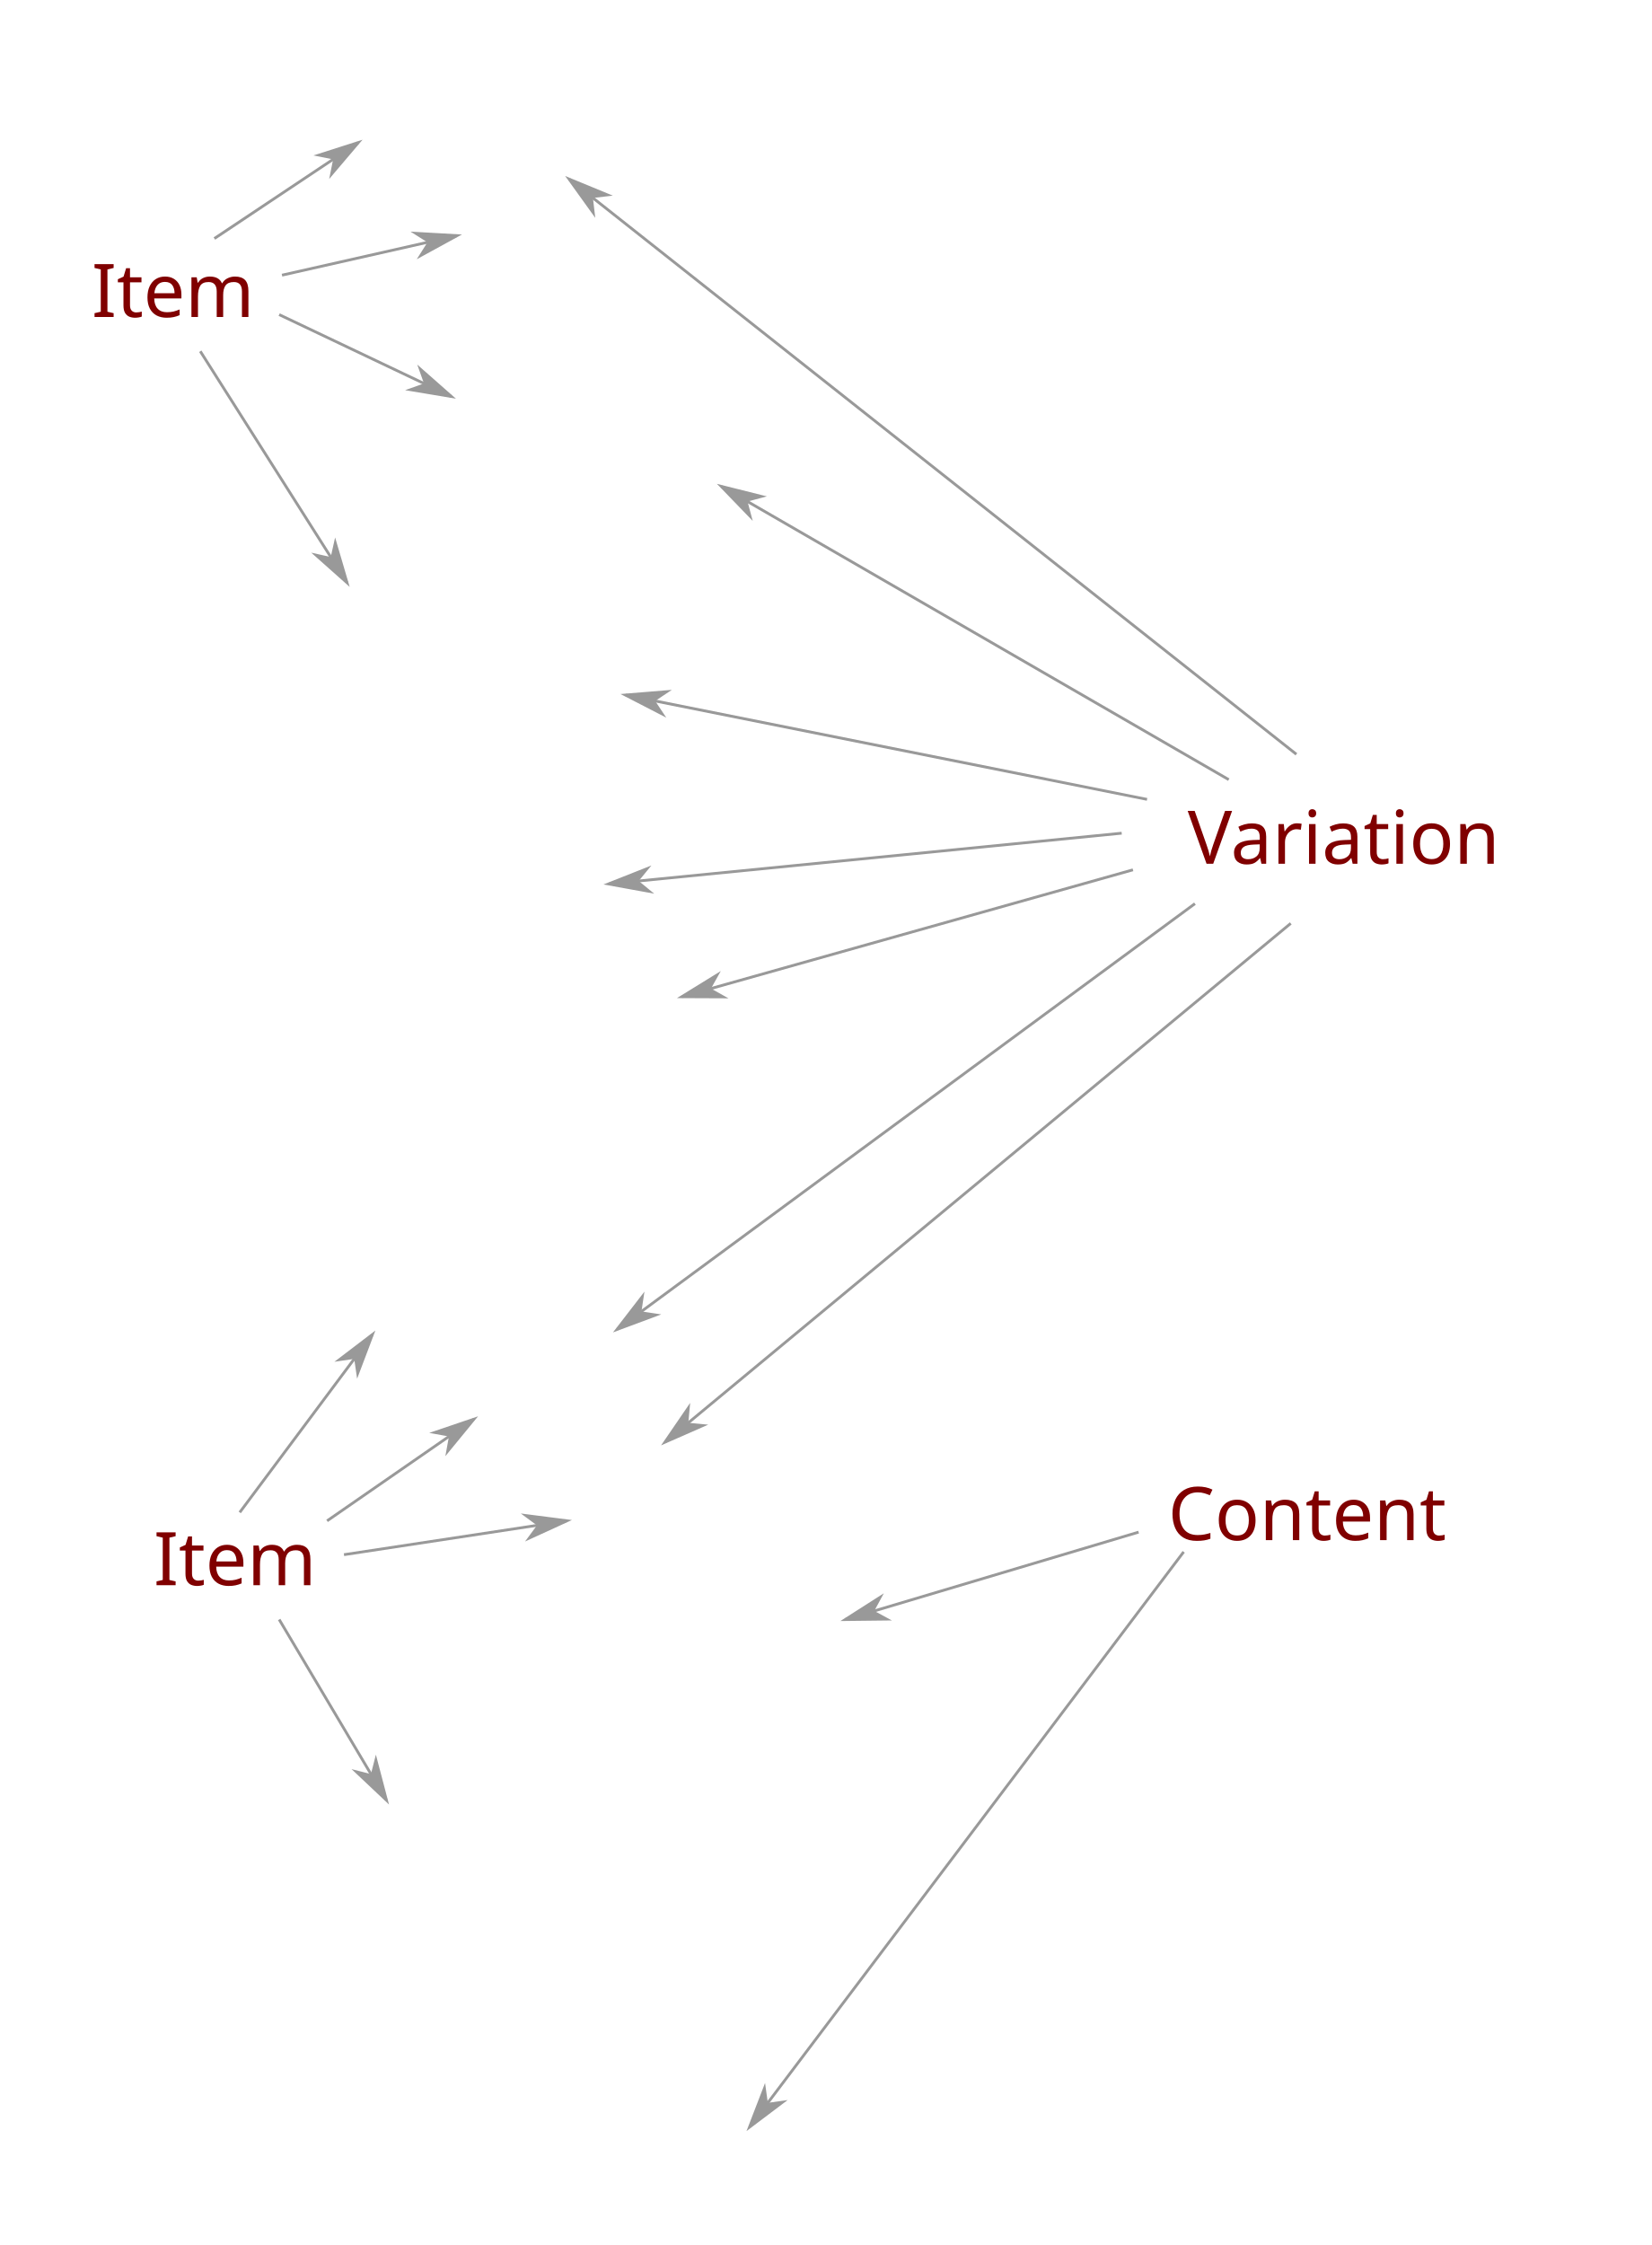
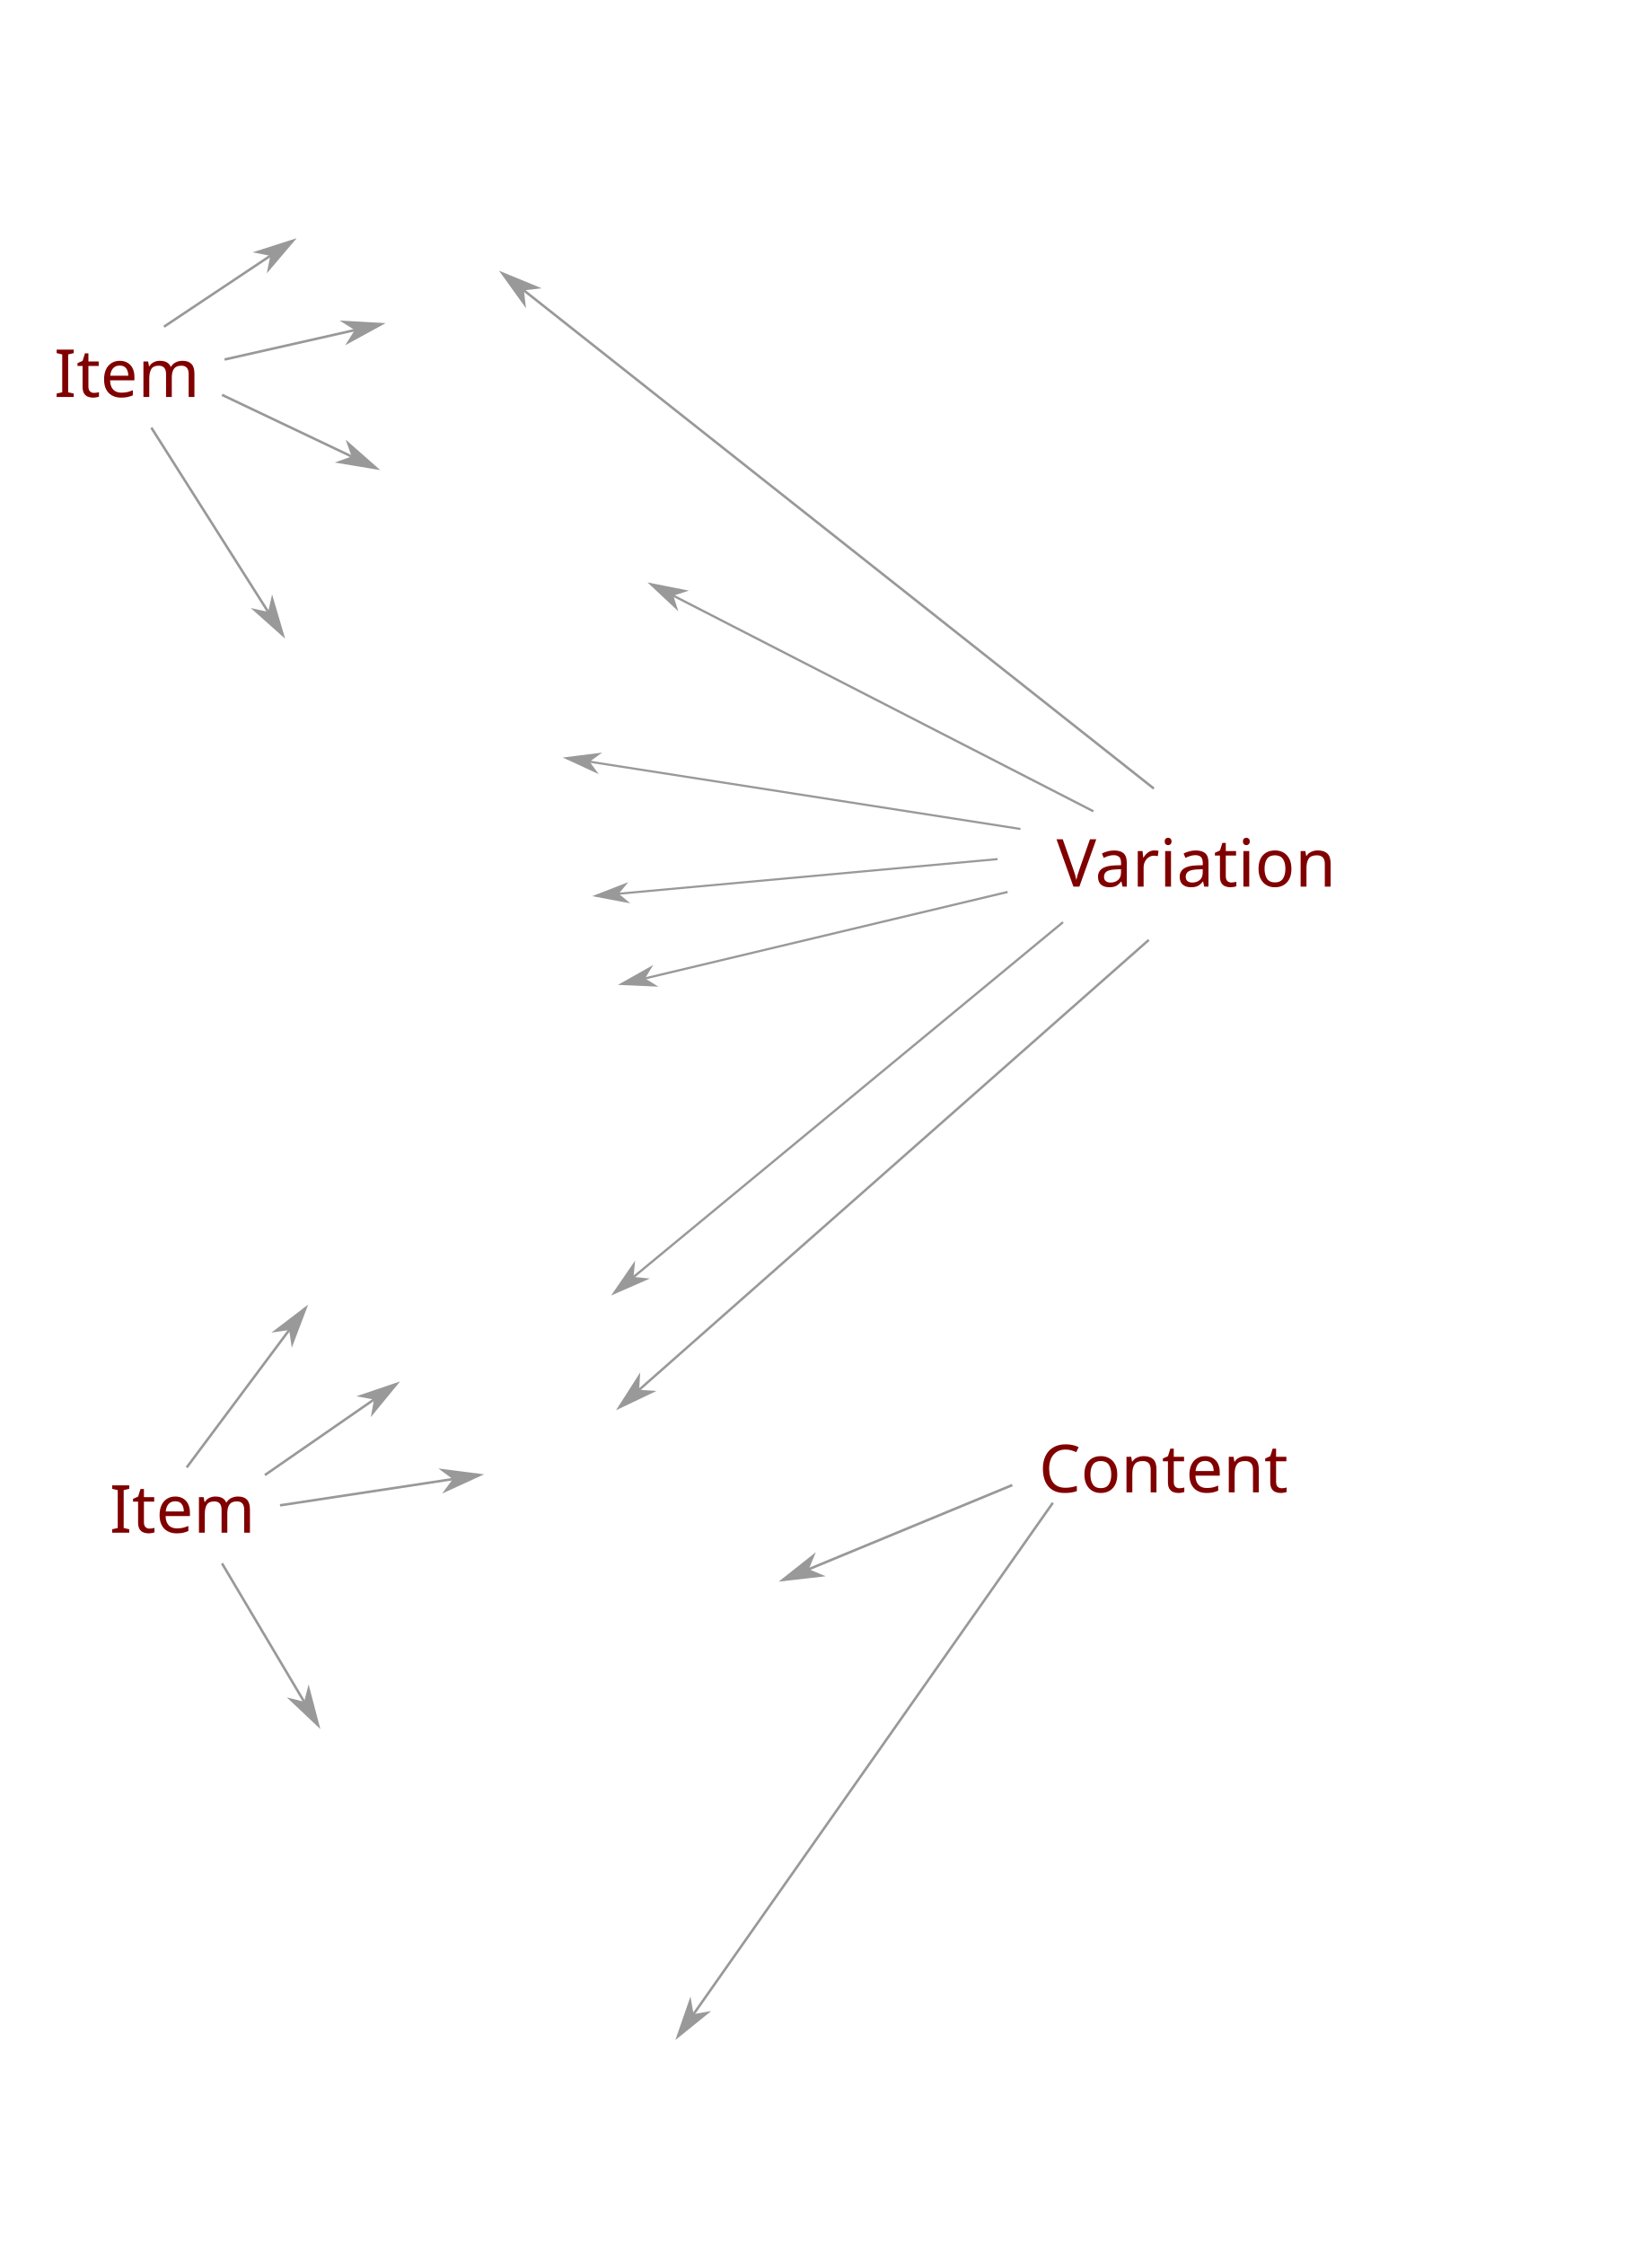
<svg xmlns="http://www.w3.org/2000/svg" width="167.085mm" height="227.095mm" viewBox="0 0 592.033 804.669" id="svg2" version="1.1">
  <defs id="defs4">
    <marker orient="auto" refY="0" refX="0" id="marker9390" style="overflow:visible">
      <path id="path9392" d="M 0,0 5,-5 -12.5,0 5,5 0,0 Z" style="fill:#000000;fill-opacity:1;fill-rule:evenodd;stroke:#000000;stroke-width:1pt;stroke-opacity:1" transform="matrix(-0.8,0,0,-0.8,-10,0)" />
    </marker>
    <marker style="overflow:visible" id="marker7638" refX="0" refY="0" orient="auto">
      <path transform="matrix(-0.8,0,0,-0.8,-10,0)" style="fill:#000000;fill-opacity:1;fill-rule:evenodd;stroke:#000000;stroke-width:1pt;stroke-opacity:1" d="M 0,0 5,-5 -12.5,0 5,5 0,0 Z" id="path7640" />
    </marker>
    <marker orient="auto" refY="0" refX="0" id="marker7524" style="overflow:visible">
      <path id="path7526" d="M 0,0 5,-5 -12.5,0 5,5 0,0 Z" style="fill:#000000;fill-opacity:1;fill-rule:evenodd;stroke:#000000;stroke-width:1pt;stroke-opacity:1" transform="matrix(-0.8,0,0,-0.8,-10,0)" />
    </marker>
    <marker style="overflow:visible" id="marker7416" refX="0" refY="0" orient="auto">
      <path transform="matrix(-0.8,0,0,-0.8,-10,0)" style="fill:#000000;fill-opacity:1;fill-rule:evenodd;stroke:#000000;stroke-width:1pt;stroke-opacity:1" d="M 0,0 5,-5 -12.5,0 5,5 0,0 Z" id="path7418" />
    </marker>
    <marker orient="auto" refY="0" refX="0" id="marker7314" style="overflow:visible">
      <path id="path7316" d="M 0,0 5,-5 -12.5,0 5,5 0,0 Z" style="fill:#000000;fill-opacity:1;fill-rule:evenodd;stroke:#000000;stroke-width:1pt;stroke-opacity:1" transform="matrix(-0.8,0,0,-0.8,-10,0)" />
    </marker>
    <marker style="overflow:visible" id="marker7212" refX="0" refY="0" orient="auto">
      <path transform="matrix(-0.8,0,0,-0.8,-10,0)" style="fill:#000000;fill-opacity:1;fill-rule:evenodd;stroke:#000000;stroke-width:1pt;stroke-opacity:1" d="M 0,0 5,-5 -12.5,0 5,5 0,0 Z" id="path7214" />
    </marker>
    <marker orient="auto" refY="0" refX="0" id="marker5988" style="overflow:visible">
      <path id="path5990" d="M 0,0 5,-5 -12.5,0 5,5 0,0 Z" style="fill:#000000;fill-opacity:1;fill-rule:evenodd;stroke:#000000;stroke-width:1pt;stroke-opacity:1" transform="matrix(-0.8,0,0,-0.8,-10,0)" />
    </marker>
    <marker style="overflow:visible" id="marker5904" refX="0" refY="0" orient="auto">
      <path transform="matrix(-0.8,0,0,-0.8,-10,0)" style="fill:#000000;fill-opacity:1;fill-rule:evenodd;stroke:#000000;stroke-width:1pt;stroke-opacity:1" d="M 0,0 5,-5 -12.5,0 5,5 0,0 Z" id="path5906" />
    </marker>
    <marker orient="auto" refY="0" refX="0" id="marker5826" style="overflow:visible">
      <path id="path5828" d="M 0,0 5,-5 -12.5,0 5,5 0,0 Z" style="fill:#000000;fill-opacity:1;fill-rule:evenodd;stroke:#000000;stroke-width:1pt;stroke-opacity:1" transform="matrix(-0.8,0,0,-0.8,-10,0)" />
    </marker>
    <marker style="overflow:visible" id="marker5754" refX="0" refY="0" orient="auto">
      <path transform="matrix(-0.8,0,0,-0.8,-10,0)" style="fill:#000000;fill-opacity:1;fill-rule:evenodd;stroke:#000000;stroke-width:1pt;stroke-opacity:1" d="M 0,0 5,-5 -12.5,0 5,5 0,0 Z" id="path5756" />
    </marker>
    <marker orient="auto" refY="0" refX="0" id="marker5688" style="overflow:visible">
      <path id="path5690" d="M 0,0 5,-5 -12.5,0 5,5 0,0 Z" style="fill:#000000;fill-opacity:1;fill-rule:evenodd;stroke:#000000;stroke-width:1pt;stroke-opacity:1" transform="matrix(-0.8,0,0,-0.8,-10,0)" />
    </marker>
    <marker style="overflow:visible" id="marker5628" refX="0" refY="0" orient="auto">
      <path transform="matrix(-0.8,0,0,-0.8,-10,0)" style="fill:#000000;fill-opacity:1;fill-rule:evenodd;stroke:#000000;stroke-width:1pt;stroke-opacity:1" d="M 0,0 5,-5 -12.5,0 5,5 0,0 Z" id="path5630" />
    </marker>
    <marker orient="auto" refY="0" refX="0" id="marker4740" style="overflow:visible">
      <path id="path4742" d="M 0,0 5,-5 -12.5,0 5,5 0,0 Z" style="fill:#000000;fill-opacity:1;fill-rule:evenodd;stroke:#000000;stroke-width:1pt;stroke-opacity:1" transform="matrix(-0.8,0,0,-0.8,-10,0)" />
    </marker>
    <marker style="overflow:visible" id="marker4692" refX="0" refY="0" orient="auto">
      <path transform="matrix(-0.8,0,0,-0.8,-10,0)" style="fill:#000000;fill-opacity:1;fill-rule:evenodd;stroke:#000000;stroke-width:1pt;stroke-opacity:1" d="M 0,0 5,-5 -12.5,0 5,5 0,0 Z" id="path4694" />
    </marker>
    <marker orient="auto" refY="0" refX="0" id="marker4652" style="overflow:visible">
      <path id="path4654" d="M 0,0 5,-5 -12.5,0 5,5 0,0 Z" style="fill:#000000;fill-opacity:1;fill-rule:evenodd;stroke:#000000;stroke-width:1pt;stroke-opacity:1" transform="matrix(-0.8,0,0,-0.8,-10,0)" />
    </marker>
    <marker style="overflow:visible" id="marker4614" refX="0" refY="0" orient="auto">
      <path transform="matrix(-0.8,0,0,-0.8,-10,0)" style="fill:#000000;fill-opacity:1;fill-rule:evenodd;stroke:#000000;stroke-width:1pt;stroke-opacity:1" d="M 0,0 5,-5 -12.5,0 5,5 0,0 Z" id="path4616" />
    </marker>
    <marker orient="auto" refY="0" refX="0" id="Arrow1Lend" style="overflow:visible">
      <path id="path4333" d="M 0,0 5,-5 -12.5,0 5,5 0,0 Z" style="fill:#000000;fill-opacity:1;fill-rule:evenodd;stroke:#000000;stroke-width:1pt;stroke-opacity:1" transform="matrix(-0.8,0,0,-0.8,-10,0)" />
    </marker>
  </defs>
  <g id="layer1" transform="translate(-52.44922,-126.4202)">
-     <flowRoot xml:space="preserve" id="flowRoot4136" style="font-style:normal;font-weight:normal;font-size:40px;line-height:125%;font-family:sans-serif;letter-spacing:0px;word-spacing:0px;fill:#000000;fill-opacity:1;stroke:none;stroke-width:1px;stroke-linecap:butt;stroke-linejoin:miter;stroke-opacity:1">
+     <flowRoot xml:space="preserve" id="flowRoot4136" style="font-style:normal;font-weight:normal;line-height:0.01%;font-family:sans-serif;letter-spacing:0px;word-spacing:0px;fill:#000000;fill-opacity:1;stroke:none;stroke-width:1px;stroke-linecap:butt;stroke-linejoin:miter;stroke-opacity:1" transform="matrix(0.8955219,0,0,0.8955219,-4.562702,53.74488)">
      <flowRegion id="flowRegion4138">
        <rect id="rect4140" width="677.143" height="765.714" x="91.429" y="198.076" />
      </flowRegion>
-       <flowPara id="flowPara4142" />
+       <flowPara id="flowPara4142" style="font-size:40px;line-height:1.25"> </flowPara>
    </flowRoot>
-     <flowRoot xml:space="preserve" id="flowRoot4224" style="font-style:normal;font-weight:normal;font-size:40px;line-height:125%;font-family:sans-serif;letter-spacing:0px;word-spacing:0px;fill:#000000;fill-opacity:1;stroke:none;stroke-width:1px;stroke-linecap:butt;stroke-linejoin:miter;stroke-opacity:1" transform="matrix(0.4007754,0,0,0.4007754,595.117,181.7265)">
+     <flowRoot xml:space="preserve" id="flowRoot4224" style="font-style:normal;font-weight:normal;line-height:0.01%;font-family:sans-serif;letter-spacing:0px;word-spacing:0px;fill:#000000;fill-opacity:1;stroke:none;stroke-width:1px;stroke-linecap:butt;stroke-linejoin:miter;stroke-opacity:1" transform="matrix(0.4131034,0,0,0.4131034,579.5781,256.4672)">
      <flowRegion id="flowRegion4226">
        <rect id="rect4228" width="2040" height="2017.143" x="-1071.429" y="-159.066" />
      </flowRegion>
-       <flowPara id="flowPara4230" />
-       <flowPara id="flowPara4232" />
-       <flowPara id="flowPara4234">    010 "Data Source Identifier"</flowPara>
-       <flowPara id="flowPara4236">        group</flowPara>
-       <flowPara id="flowPara4238">            SAC "System Area Code"</flowPara>
-       <flowPara id="flowPara4240">                element 8</flowPara>
-       <flowPara id="flowPara4242">                    raw</flowPara>
-       <flowPara id="flowPara4244">            SIC "System Identification code"</flowPara>
-       <flowPara id="flowPara4246">                element 8</flowPara>
-       <flowPara id="flowPara4248">                    raw</flowPara>
-       <flowPara id="flowPara4250" />
-       <flowPara id="flowPara4252">    015 "Service Identification"</flowPara>
-       <flowPara id="flowPara4254">        element 8</flowPara>
-       <flowPara id="flowPara4256">            raw</flowPara>
-       <flowPara id="flowPara4258" />
-       <flowPara id="flowPara4260">    080 "Track Status"</flowPara>
-       <flowPara id="flowPara4262">        extended 8 8</flowPara>
-       <flowPara id="flowPara4264">            MON ""</flowPara>
-       <flowPara id="flowPara4266">                element 1</flowPara>
-       <flowPara id="flowPara4268">                    table</flowPara>
-       <flowPara id="flowPara4270">                        0: Multisensor track</flowPara>
-       <flowPara id="flowPara4272">                        1: Monosensor track</flowPara>
-       <flowPara id="flowPara4274" />
-       <flowPara id="flowPara4276">    110 "Mode 5 Data reports &amp; Extended Mode 1 Code"</flowPara>
-       <flowPara id="flowPara4278">        compound</flowPara>
-       <flowPara id="flowPara4280">            SUM "Mode 5 Summary"</flowPara>
-       <flowPara id="flowPara4282">                group</flowPara>
-       <flowPara id="flowPara4284">                    M5 ""</flowPara>
-       <flowPara id="flowPara4286">                        element 1</flowPara>
-       <flowPara id="flowPara4288">                            table</flowPara>
-       <flowPara id="flowPara4290">                                0: No Mode 5 interrogation</flowPara>
-       <flowPara id="flowPara4292">                                1: Mode 5 interrogation</flowPara>
-       <flowPara id="flowPara4294" />
-       <flowPara id="flowPara4296">    034 "Sequence of Polar Vectors in SPF Notation"</flowPara>
-       <flowPara id="flowPara4298">        repetitive 8</flowPara>
-       <flowPara id="flowPara4300">            group</flowPara>
-       <flowPara id="flowPara4302">                STR "START RANGE"</flowPara>
-       <flowPara id="flowPara4304">                    element 8</flowPara>
-       <flowPara id="flowPara4306">                        raw</flowPara>
-       <flowPara id="flowPara4308" />
-       <flowPara id="flowPara4310" />
+       <flowPara id="flowPara4230" style="font-size:40px;line-height:1.25" />
+       <flowPara id="flowPara4232" style="font-size:40px;line-height:1.25" />
+       <flowPara id="flowPara4234" style="font-size:40px;line-height:1.25">      010 "Data Source Identifier"</flowPara>
+       <flowPara id="flowPara4236" style="font-size:40px;line-height:1.25">        group</flowPara>
+       <flowPara id="flowPara4238" style="font-size:40px;line-height:1.25">            SAC "System Area Code"</flowPara>
+       <flowPara id="flowPara4240" style="font-size:40px;line-height:1.25">                element 8</flowPara>
+       <flowPara id="flowPara4242" style="font-size:40px;line-height:1.25">                    raw</flowPara>
+       <flowPara id="flowPara4244" style="font-size:40px;line-height:1.25">            SIC "System Identification code"</flowPara>
+       <flowPara id="flowPara4246" style="font-size:40px;line-height:1.25">                element 8</flowPara>
+       <flowPara id="flowPara4248" style="font-size:40px;line-height:1.25">                    raw</flowPara>
+       <flowPara id="flowPara4250" style="font-size:40px;line-height:1.25" />
+       <flowPara id="flowPara4252" style="font-size:40px;line-height:1.25">     015 "Service Identification"</flowPara>
+       <flowPara id="flowPara4254" style="font-size:40px;line-height:1.25">        element 8</flowPara>
+       <flowPara id="flowPara4256" style="font-size:40px;line-height:1.25">            raw</flowPara>
+       <flowPara id="flowPara4258" style="font-size:40px;line-height:1.25" />
+       <flowPara id="flowPara4260" style="font-size:40px;line-height:1.25">     080 "Track Status"</flowPara>
+       <flowPara id="flowPara4262" style="font-size:40px;line-height:1.25">        extended</flowPara>
+       <flowPara id="flowPara4264" style="font-size:40px;line-height:1.25">            MON ""</flowPara>
+       <flowPara id="flowPara4266" style="font-size:40px;line-height:1.25">                element 1</flowPara>
+       <flowPara id="flowPara4268" style="font-size:40px;line-height:1.25">                    table</flowPara>
+       <flowPara id="flowPara4270" style="font-size:40px;line-height:1.25">                        0: Multisensor track</flowPara>
+       <flowPara id="flowPara4272" style="font-size:40px;line-height:1.25">                        1: Monosensor track</flowPara>
+       <flowPara id="flowPara4274" style="font-size:40px;line-height:1.25" />
+       <flowPara id="flowPara4276" style="font-size:40px;line-height:1.25">     110 "Mode 5 Data reports &amp; Extended Mode 1 Code"</flowPara>
+       <flowPara id="flowPara4278" style="font-size:40px;line-height:1.25">        compound</flowPara>
+       <flowPara id="flowPara4280" style="font-size:40px;line-height:1.25">            SUM "Mode 5 Summary"</flowPara>
+       <flowPara id="flowPara4282" style="font-size:40px;line-height:1.25">                group</flowPara>
+       <flowPara id="flowPara4284" style="font-size:40px;line-height:1.25">                    M5 ""</flowPara>
+       <flowPara id="flowPara4286" style="font-size:40px;line-height:1.25">                        element 1</flowPara>
+       <flowPara id="flowPara4288" style="font-size:40px;line-height:1.25">                            table</flowPara>
+       <flowPara id="flowPara4290" style="font-size:40px;line-height:1.25">                                0: No Mode 5 interrogation</flowPara>
+       <flowPara id="flowPara4292" style="font-size:40px;line-height:1.25">                                1: Mode 5 interrogation</flowPara>
+       <flowPara id="flowPara4294" style="font-size:40px;line-height:1.25" />
+       <flowPara id="flowPara4296" style="font-size:40px;line-height:1.25">    034 "Sequence of Polar Vectors in SPF Notation"</flowPara>
+       <flowPara id="flowPara4298" style="font-size:40px;line-height:1.25">        repetitive 8</flowPara>
+       <flowPara id="flowPara4300" style="font-size:40px;line-height:1.25">            group</flowPara>
+       <flowPara id="flowPara4302" style="font-size:40px;line-height:1.25">                STR "START RANGE"</flowPara>
+       <flowPara id="flowPara4304" style="font-size:40px;line-height:1.25">                    element 8</flowPara>
+       <flowPara id="flowPara4306" style="font-size:40px;line-height:1.25">                        raw  </flowPara>
+       <flowPara id="flowPara4308" style="font-size:40px;line-height:1.25" />
+       <flowPara id="flowPara4310" style="font-size:40px;line-height:1.25" />
    </flowRoot>
-     <text xml:space="preserve" style="font-style:normal;font-weight:normal;font-size:26.544px;line-height:125%;font-family:sans-serif;letter-spacing:0px;word-spacing:0px;fill:#800000;fill-opacity:1;stroke:none;stroke-width:1px;stroke-linecap:butt;stroke-linejoin:miter;stroke-opacity:1" x="85.277" y="240.042" id="text4312">
-       <tspan id="tspan4314" x="85.277" y="240.042">Item</tspan>
+     <text xml:space="preserve" style="font-style:normal;font-weight:normal;font-size:10.746px;line-height:0%;font-family:sans-serif;letter-spacing:0px;word-spacing:0px;fill:#800000;fill-opacity:1;stroke:none;stroke-width:0.896px;stroke-linecap:butt;stroke-linejoin:miter;stroke-opacity:1" x="71.805" y="268.708" id="text4312">
+       <tspan id="tspan4314" x="71.805" y="268.708" style="font-size:23.771px;line-height:1.25;stroke-width:0.896px">Item</tspan>
    </text>
-     <text id="text4316" y="436.012" x="478.226" style="font-style:normal;font-weight:normal;font-size:26.544px;line-height:125%;font-family:sans-serif;letter-spacing:0px;word-spacing:0px;fill:#800000;fill-opacity:1;stroke:none;stroke-width:1px;stroke-linecap:butt;stroke-linejoin:miter;stroke-opacity:1" xml:space="preserve">
-       <tspan y="436.012" x="478.226" id="tspan4318">Variation</tspan>
+     <text id="text4316" y="444.203" x="431.2" style="font-style:normal;font-weight:normal;font-size:10.746px;line-height:0%;font-family:sans-serif;letter-spacing:0px;word-spacing:0px;fill:#800000;fill-opacity:1;stroke:none;stroke-width:0.896px;stroke-linecap:butt;stroke-linejoin:miter;stroke-opacity:1" xml:space="preserve">
+       <tspan y="444.203" x="431.2" id="tspan4318" style="font-size:23.771px;line-height:1.25;stroke-width:0.896px">Variation</tspan>
    </text>
-     <text xml:space="preserve" style="font-style:normal;font-weight:normal;font-size:26.544px;line-height:125%;font-family:sans-serif;letter-spacing:0px;word-spacing:0px;fill:#800000;fill-opacity:1;stroke:none;stroke-width:1px;stroke-linecap:butt;stroke-linejoin:miter;stroke-opacity:1" x="471.155" y="678.448" id="text4320">
-       <tspan id="tspan4322" x="471.155" y="678.448">Content</tspan>
+     <text xml:space="preserve" style="font-style:normal;font-weight:normal;font-size:10.746px;line-height:0%;font-family:sans-serif;letter-spacing:0px;word-spacing:0px;fill:#800000;fill-opacity:1;stroke:none;stroke-width:0.896px;stroke-linecap:butt;stroke-linejoin:miter;stroke-opacity:1" x="424.867" y="661.31" id="text4320">
+       <tspan id="tspan4322" x="424.867" y="661.31" style="font-size:23.771px;line-height:1.25;stroke-width:0.896px">Content</tspan>
    </text>
-     <path style="opacity:0.4;fill:none;fill-rule:evenodd;stroke:#000000;stroke-width:1px;stroke-linecap:butt;stroke-linejoin:miter;stroke-opacity:1;marker-end:url(#Arrow1Lend)" d="M 129.3,211.915 180.817,177.57" id="path4324" />
-     <path style="opacity:0.4;fill:none;fill-rule:evenodd;stroke:#000000;stroke-width:1px;stroke-linecap:butt;stroke-linejoin:miter;stroke-opacity:1;marker-end:url(#marker4614)" d="m 153.543,225.047 62.629,-14.142" id="path4606" />
-     <path style="opacity:0.4;fill:none;fill-rule:evenodd;stroke:#000000;stroke-width:1px;stroke-linecap:butt;stroke-linejoin:miter;stroke-opacity:1;marker-end:url(#marker4692)" d="m 152.533,239.189 61.619,29.294" id="path4642" />
-     <path style="opacity:0.4;fill:none;fill-rule:evenodd;stroke:#000000;stroke-width:1px;stroke-linecap:butt;stroke-linejoin:miter;stroke-opacity:1;marker-end:url(#marker4652)" d="M 124.249,252.321 176.777,335.154" id="path4644" />
-     <path style="opacity:0.4;fill:none;fill-rule:evenodd;stroke:#000000;stroke-width:1px;stroke-linecap:butt;stroke-linejoin:miter;stroke-opacity:1;marker-end:url(#marker4740)" d="M 492.954,405.865 311.127,300.809" id="path4732" />
-     <path style="opacity:0.4;fill:none;fill-rule:evenodd;stroke:#000000;stroke-width:1px;stroke-linecap:butt;stroke-linejoin:miter;stroke-opacity:1;marker-end:url(#marker5628)" d="M 460.63,675.575 355.574,706.89" id="path5620" />
-     <path style="opacity:0.4;fill:none;fill-rule:evenodd;stroke:#000000;stroke-width:1px;stroke-linecap:butt;stroke-linejoin:miter;stroke-opacity:1;marker-end:url(#marker5688)" d="M 463.66,412.936 276.782,375.56" id="path5680" />
-     <path style="opacity:0.4;fill:none;fill-rule:evenodd;stroke:#000000;stroke-width:1px;stroke-linecap:butt;stroke-linejoin:miter;stroke-opacity:1;marker-end:url(#marker5754)" d="M 454.569,425.057 270.721,443.24" id="path5746" />
-     <path style="opacity:0.4;fill:none;fill-rule:evenodd;stroke:#000000;stroke-width:1px;stroke-linecap:butt;stroke-linejoin:miter;stroke-opacity:1;marker-end:url(#marker5826)" d="m 458.609,438.189 -161.624,45.457" id="path5818" />
-     <path style="opacity:0.4;fill:none;fill-rule:evenodd;stroke:#000000;stroke-width:1px;stroke-linecap:butt;stroke-linejoin:miter;stroke-opacity:1;marker-end:url(#marker5904)" d="M 480.833,450.311 273.751,602.844" id="path5896" />
-     <path style="opacity:0.4;fill:none;fill-rule:evenodd;stroke:#000000;stroke-width:1px;stroke-linecap:butt;stroke-linejoin:miter;stroke-opacity:1;marker-end:url(#marker5988)" d="M 515.178,457.382 290.924,643.25" id="path5980" />
-     <path style="opacity:0.4;fill:none;fill-rule:evenodd;stroke:#000000;stroke-width:1px;stroke-linecap:butt;stroke-linejoin:miter;stroke-opacity:1;marker-end:url(#marker7212)" d="M 476.792,682.646 321.229,888.717" id="path7204" />
-     <text id="text7300" y="694.611" x="107.501" style="font-style:normal;font-weight:normal;font-size:26.544px;line-height:125%;font-family:sans-serif;letter-spacing:0px;word-spacing:0px;fill:#800000;fill-opacity:1;stroke:none;stroke-width:1px;stroke-linecap:butt;stroke-linejoin:miter;stroke-opacity:1" xml:space="preserve">
-       <tspan y="694.611" x="107.501" id="tspan7302">Item</tspan>
+     <path style="opacity:0.4;fill:none;fill-rule:evenodd;stroke:#000000;stroke-width:0.896px;stroke-linecap:butt;stroke-linejoin:miter;stroke-opacity:1;marker-end:url(#Arrow1Lend)" d="m 111.228,243.52 46.135,-30.757" id="path4324" />
+     <path style="opacity:0.4;fill:none;fill-rule:evenodd;stroke:#000000;stroke-width:0.896px;stroke-linecap:butt;stroke-linejoin:miter;stroke-opacity:1;marker-end:url(#marker4614)" d="m 132.939,255.28 56.086,-12.665" id="path4606" />
+     <path style="opacity:0.4;fill:none;fill-rule:evenodd;stroke:#000000;stroke-width:0.896px;stroke-linecap:butt;stroke-linejoin:miter;stroke-opacity:1;marker-end:url(#marker4692)" d="m 132.034,267.944 55.181,26.234" id="path4642" />
+     <path style="opacity:0.4;fill:none;fill-rule:evenodd;stroke:#000000;stroke-width:0.896px;stroke-linecap:butt;stroke-linejoin:miter;stroke-opacity:1;marker-end:url(#marker4652)" d="m 106.705,279.704 47.04,74.178" id="path4644" />
+     <path style="opacity:0.4;fill:none;fill-rule:evenodd;stroke:#000000;stroke-width:0.821px;stroke-linecap:butt;stroke-linejoin:miter;stroke-opacity:1;marker-end:url(#marker4740)" d="M 444.436,417.219 285.973,335.894" id="path4732" />
+     <path style="opacity:0.4;fill:none;fill-rule:evenodd;stroke:#000000;stroke-width:0.92px;stroke-linecap:butt;stroke-linejoin:miter;stroke-opacity:1;marker-end:url(#marker5628)" d="m 415.358,658.71 -82.113,33.934" id="path5620" />
+     <path style="opacity:0.4;fill:none;fill-rule:evenodd;stroke:#000000;stroke-width:0.769px;stroke-linecap:butt;stroke-linejoin:miter;stroke-opacity:1;marker-end:url(#marker5688)" d="M 418.268,423.546 255.669,398.163" id="path5680" />
+     <path style="opacity:0.4;fill:none;fill-rule:evenodd;stroke:#000000;stroke-width:0.752px;stroke-linecap:butt;stroke-linejoin:miter;stroke-opacity:1;marker-end:url(#marker5754)" d="M 410.062,434.348 266.208,447.483" id="path5746" />
+     <path style="opacity:0.4;fill:none;fill-rule:evenodd;stroke:#000000;stroke-width:0.787px;stroke-linecap:butt;stroke-linejoin:miter;stroke-opacity:1;marker-end:url(#marker5826)" d="M 413.687,446.117 275.456,479.068" id="path5818" />
+     <path style="opacity:0.4;fill:none;fill-rule:evenodd;stroke:#000000;stroke-width:0.822px;stroke-linecap:butt;stroke-linejoin:miter;stroke-opacity:1;marker-end:url(#marker5904)" d="M 433.53,456.957 272.761,589.754" id="path5896" />
+     <path style="opacity:0.4;fill:none;fill-rule:evenodd;stroke:#000000;stroke-width:0.873px;stroke-linecap:butt;stroke-linejoin:miter;stroke-opacity:1;marker-end:url(#marker5988)" d="M 464.283,463.319 274.537,630.787" id="path5980" />
+     <path style="opacity:0.4;fill:none;fill-rule:evenodd;stroke:#000000;stroke-width:0.895px;stroke-linecap:butt;stroke-linejoin:miter;stroke-opacity:1;marker-end:url(#marker7212)" d="M 429.901,665.052 295.555,856.217" id="path7204" />
+     <text id="text7300" y="675.784" x="91.706" style="font-style:normal;font-weight:normal;font-size:10.746px;line-height:0%;font-family:sans-serif;letter-spacing:0px;word-spacing:0px;fill:#800000;fill-opacity:1;stroke:none;stroke-width:0.896px;stroke-linecap:butt;stroke-linejoin:miter;stroke-opacity:1" xml:space="preserve">
+       <tspan y="675.784" x="91.706" id="tspan7302" style="font-size:23.771px;line-height:1.25;stroke-width:0.896px">Item</tspan>
    </text>
-     <path style="opacity:0.4;fill:none;fill-rule:evenodd;stroke:#000000;stroke-width:1px;stroke-linecap:butt;stroke-linejoin:miter;stroke-opacity:1;marker-end:url(#marker7314)" d="m 138.391,668.504 47.477,-63.64" id="path7306" />
-     <path style="opacity:0.4;fill:none;fill-rule:evenodd;stroke:#000000;stroke-width:1px;stroke-linecap:butt;stroke-linejoin:miter;stroke-opacity:1;marker-end:url(#marker7416)" d="m 169.706,671.535 52.528,-36.365" id="path7408" />
-     <path style="opacity:0.4;fill:none;fill-rule:evenodd;stroke:#000000;stroke-width:1px;stroke-linecap:butt;stroke-linejoin:miter;stroke-opacity:1;marker-end:url(#marker7524)" d="M 175.767,683.657 255.569,671.535" id="path7516" />
-     <path style="opacity:0.4;fill:none;fill-rule:evenodd;stroke:#000000;stroke-width:1px;stroke-linecap:butt;stroke-linejoin:miter;stroke-opacity:1;marker-end:url(#marker7638)" d="m 152.533,706.89 38.386,64.65" id="path7630" />
-     <path style="opacity:0.4;fill:none;fill-rule:evenodd;stroke:#000000;stroke-width:1px;stroke-linecap:butt;stroke-linejoin:miter;stroke-opacity:1;marker-end:url(#marker9390)" d="M 517.198,396.773 256.579,190.702" id="path9382" />
+     <path style="opacity:0.4;fill:none;fill-rule:evenodd;stroke:#000000;stroke-width:0.896px;stroke-linecap:butt;stroke-linejoin:miter;stroke-opacity:1;marker-end:url(#marker7314)" d="m 119.369,652.405 42.517,-56.991" id="path7306" />
+     <path style="opacity:0.4;fill:none;fill-rule:evenodd;stroke:#000000;stroke-width:0.896px;stroke-linecap:butt;stroke-linejoin:miter;stroke-opacity:1;marker-end:url(#marker7416)" d="m 147.412,655.119 47.04,-32.566" id="path7408" />
+     <path style="opacity:0.4;fill:none;fill-rule:evenodd;stroke:#000000;stroke-width:0.896px;stroke-linecap:butt;stroke-linejoin:miter;stroke-opacity:1;marker-end:url(#marker7524)" d="m 152.84,665.974 71.464,-10.855" id="path7516" />
+     <path style="opacity:0.4;fill:none;fill-rule:evenodd;stroke:#000000;stroke-width:0.896px;stroke-linecap:butt;stroke-linejoin:miter;stroke-opacity:1;marker-end:url(#marker7638)" d="m 132.034,686.78 34.375,57.895" id="path7630" />
+     <path style="opacity:0.4;fill:none;fill-rule:evenodd;stroke:#000000;stroke-width:0.896px;stroke-linecap:butt;stroke-linejoin:miter;stroke-opacity:1;marker-end:url(#marker9390)" d="M 466.1,409.064 232.709,224.523" id="path9382" />
  </g>
</svg>
